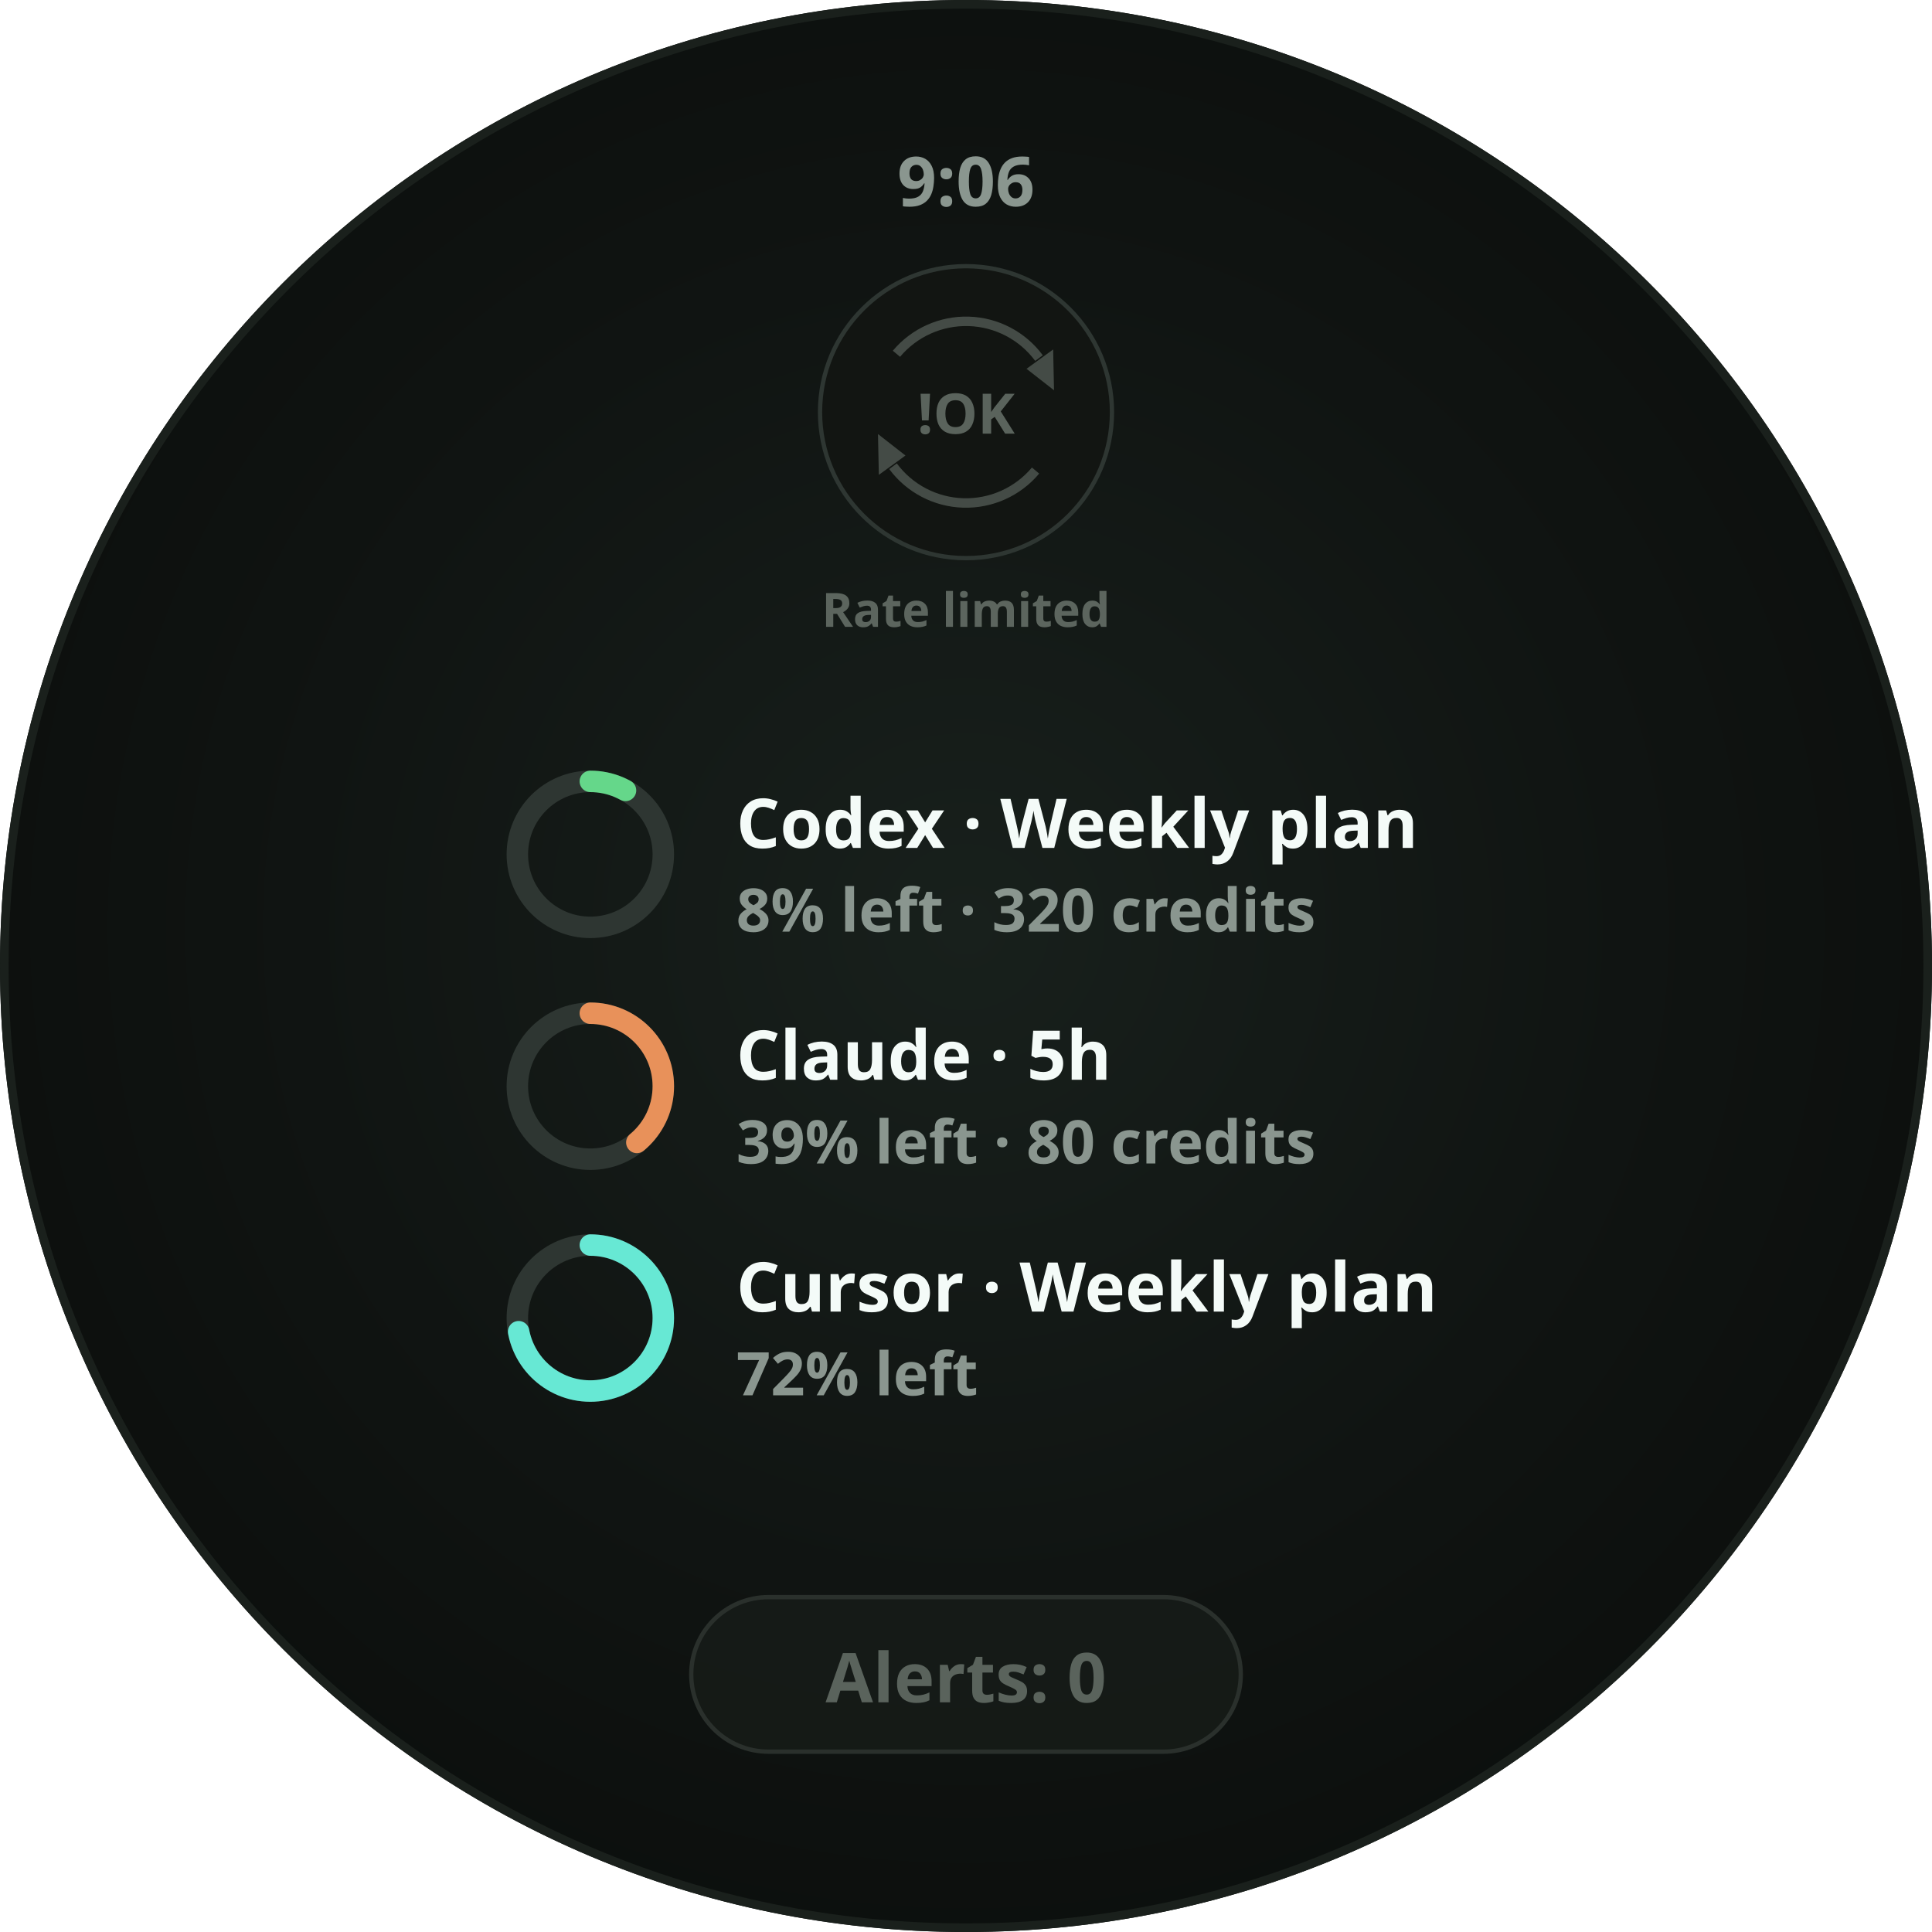
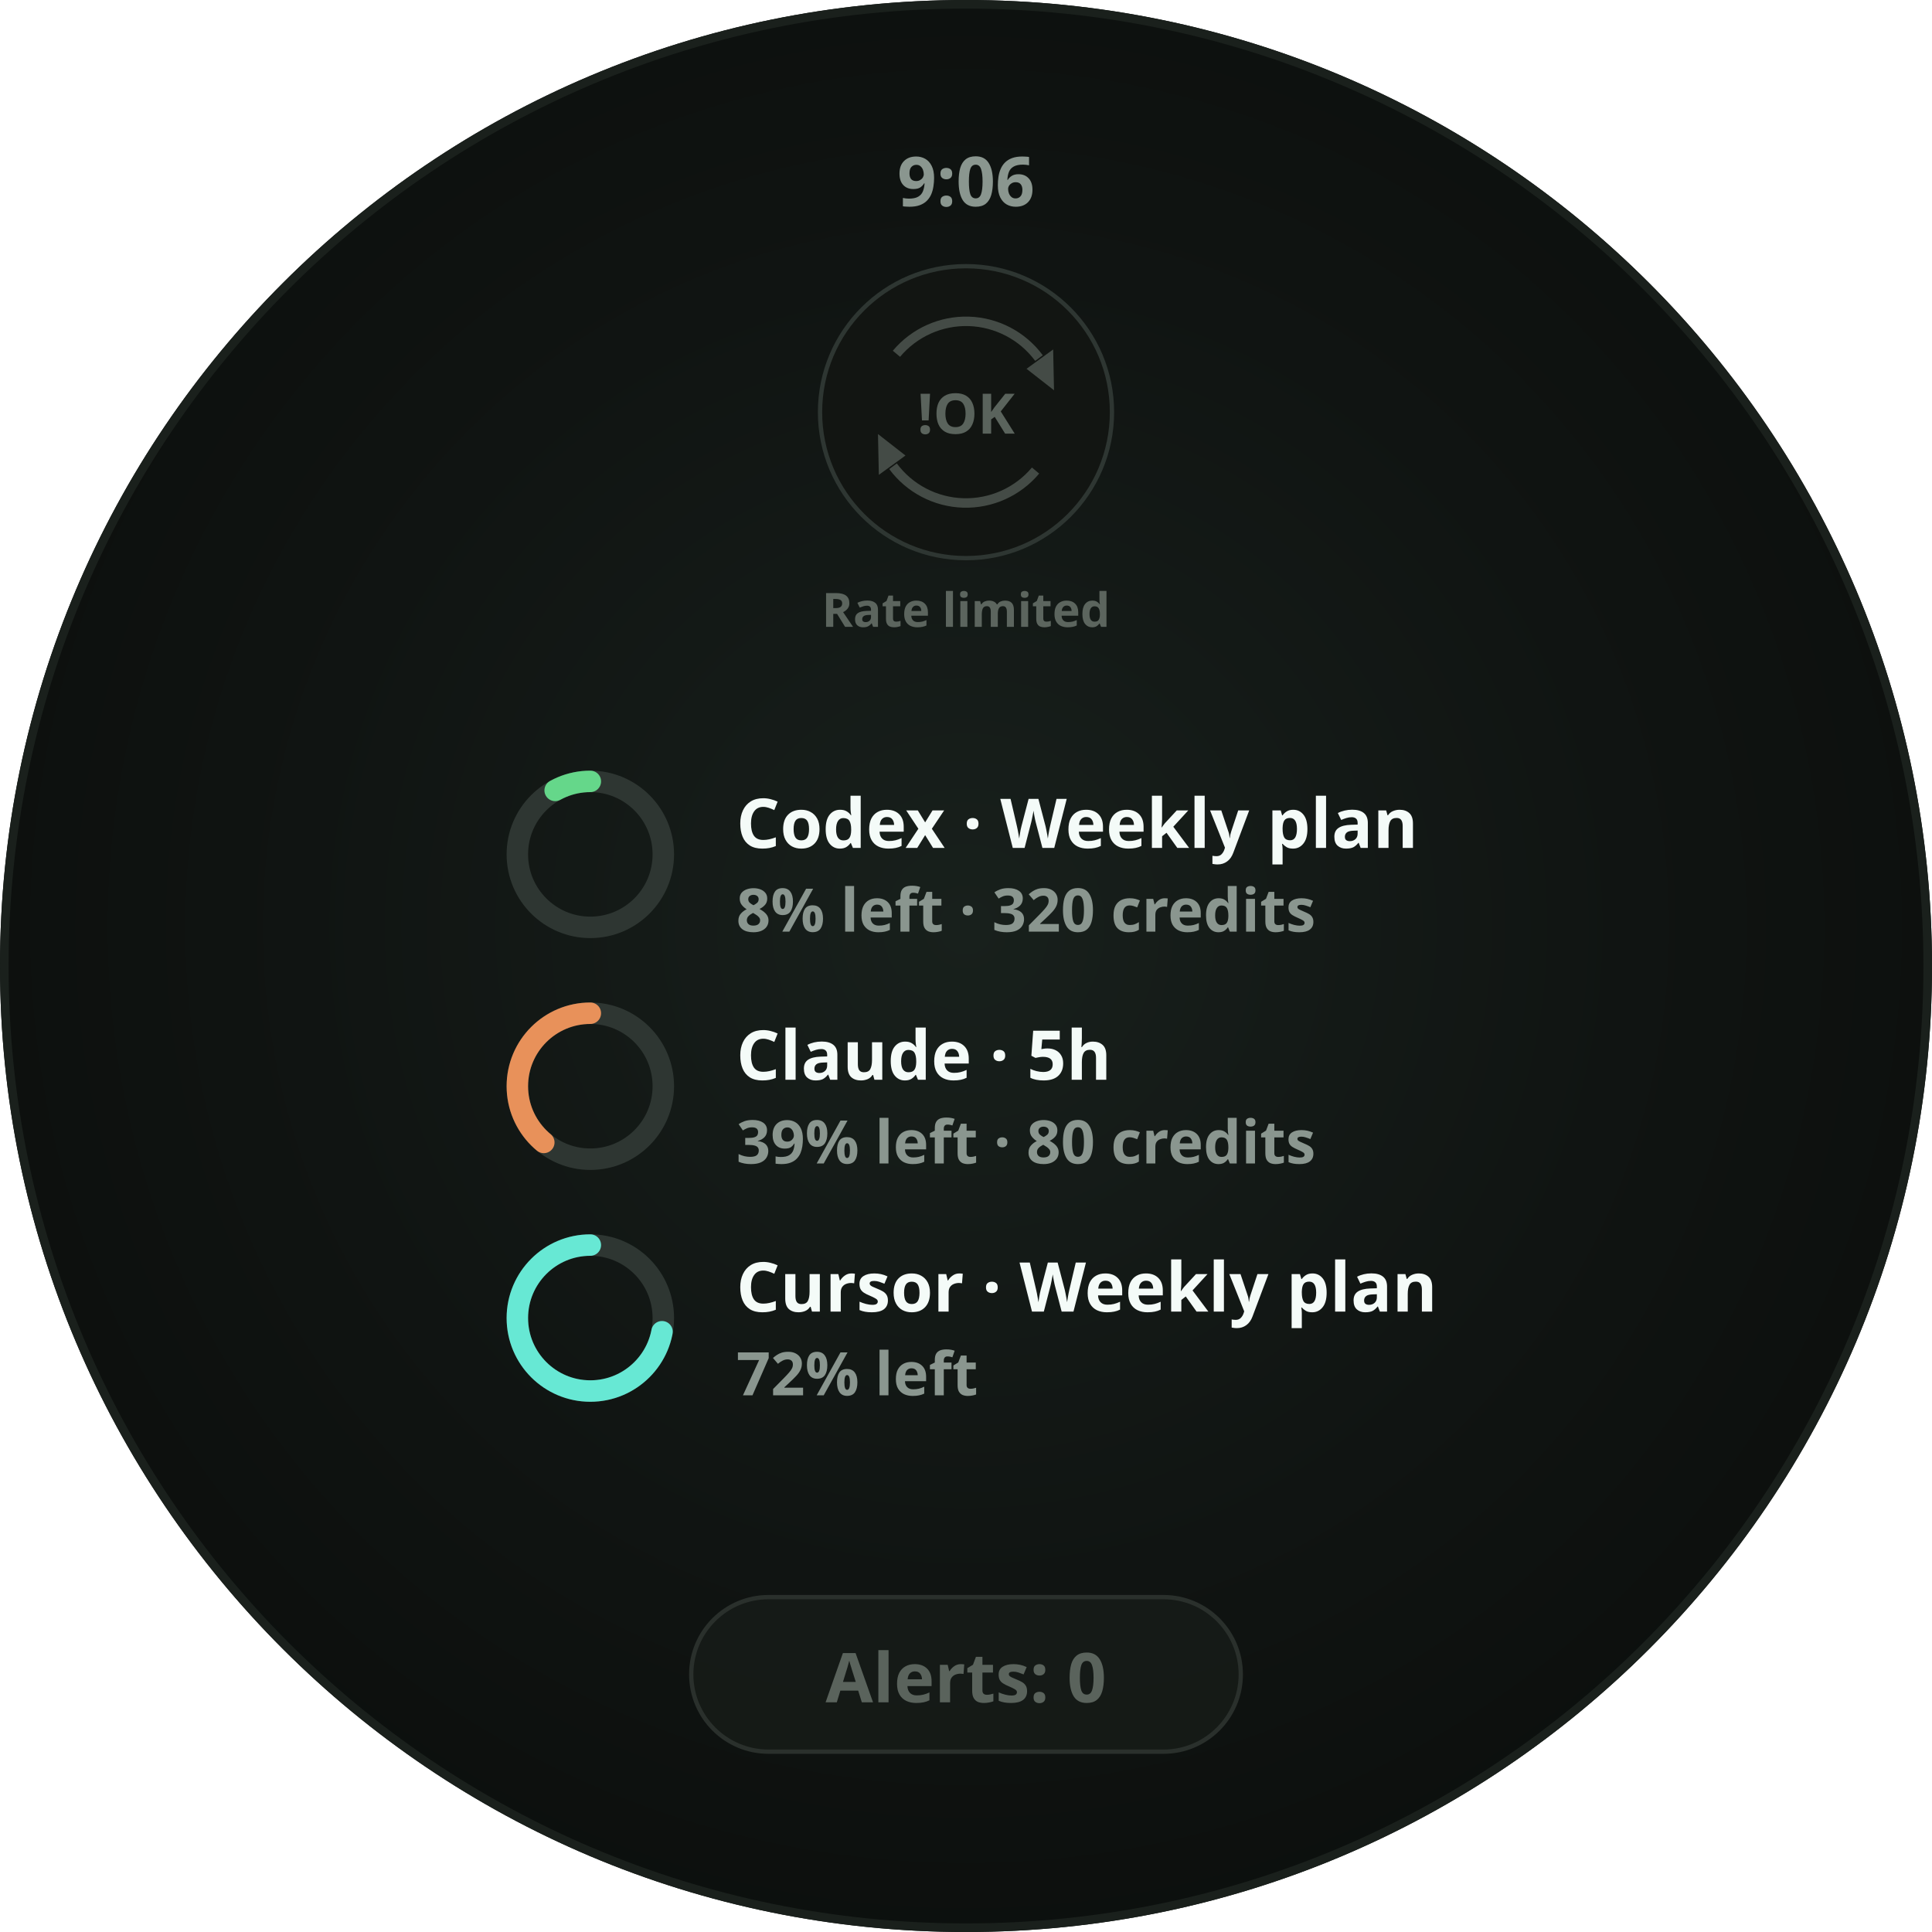
<svg xmlns="http://www.w3.org/2000/svg" width="450" height="450" viewBox="0 0 450 450" role="img" aria-label="Glance · legend · !OK · provider rate limit · refresh disabled">
  <defs>
    <radialGradient id="lift" cx="50%" cy="48%" r="62%">
      <stop offset="0%" stop-color="#18201C" />
      <stop offset="55%" stop-color="#101412" />
      <stop offset="100%" stop-color="#0A0D0B" />
    </radialGradient>
    <clipPath id="roundClip">
      <circle cx="225" cy="225" r="225" />
    </clipPath>
  </defs>
  <g clip-path="url(#roundClip)">
    <rect width="450" height="450" fill="url(#lift)" />
    <text x="225" y="48" text-anchor="middle" font-family="Noto Sans, sans-serif" font-size="16" font-weight="700" fill="#8A968F">9:06</text>
    <circle cx="225" cy="96" r="34" fill="#121512" stroke="#2E3632" stroke-width="1" />
    <path d="M 208.8 82.4 A 21.15 21.15 0 0 1 242.0 83.4" fill="none" stroke="#5A635C" stroke-width="2.2" stroke-linecap="butt" opacity="0.7" />
    <path d="M 245.5 90.9       L 239.1 85.9       L 245.3 81.4 Z" fill="#5A635C" opacity="0.7" />
    <path d="M 241.2 109.6 A 21.15 21.15 0 0 1 208.0 108.6" fill="none" stroke="#5A635C" stroke-width="2.2" stroke-linecap="butt" opacity="0.7" />
    <path d="M 204.5 101.1       L 210.9 106.1       L 204.7 110.6 Z" fill="#5A635C" opacity="0.7" />
    <text x="225" y="101.0" text-anchor="middle" font-family="Noto Sans, sans-serif" font-size="13" font-weight="700" fill="#5A635C">!OK</text>
    <text x="225" y="146.0" text-anchor="middle" font-family="Noto Sans, sans-serif" font-size="11" font-weight="700" fill="#5C655E">Rate limited</text>
    <circle cx="137.5" cy="199" r="17" fill="none" stroke="#2E3632" stroke-width="5" />
-     <circle cx="137.5" cy="199" r="17" fill="none" stroke="#65D78A" stroke-width="5" stroke-linecap="round" stroke-dasharray="8.55 106.81" transform="rotate(-90 137.5 199)" />
+     <circle cx="137.5" cy="199" r="17" fill="none" stroke="#65D78A" stroke-width="5" stroke-linecap="round" stroke-dasharray="8.55 106.81" stroke-dashoffset="-98.27" transform="rotate(-90 137.5 199)" />
    <text x="171.5" y="197.5" font-family="Noto Sans, sans-serif" font-size="16" font-weight="700" fill="#F4FBF8">Codex · Weekly plan</text>
    <text x="171.5" y="217.0" font-family="Noto Sans, sans-serif" font-size="14" font-weight="700" fill="#8A968F">8% left · 320 credits</text>
    <circle cx="137.5" cy="253" r="17" fill="none" stroke="#2E3632" stroke-width="5" />
-     <circle cx="137.5" cy="253" r="17" fill="none" stroke="#E8915A" stroke-width="5" stroke-linecap="round" stroke-dasharray="41.66 106.81" transform="rotate(-90 137.5 253)" />
+     <circle cx="137.5" cy="253" r="17" fill="none" stroke="#E8915A" stroke-width="5" stroke-linecap="round" stroke-dasharray="41.66 106.81" stroke-dashoffset="-65.16" transform="rotate(-90 137.5 253)" />
    <text x="171.5" y="251.5" font-family="Noto Sans, sans-serif" font-size="16" font-weight="700" fill="#F4FBF8">Claude · 5h</text>
    <text x="171.5" y="271.0" font-family="Noto Sans, sans-serif" font-size="14" font-weight="700" fill="#8A968F">39% left · 80 credits</text>
    <circle cx="137.5" cy="307" r="17" fill="none" stroke="#2E3632" stroke-width="5" />
-     <circle cx="137.5" cy="307" r="17" fill="none" stroke="#67E8D4" stroke-width="5" stroke-linecap="round" stroke-dasharray="76.91 106.81" transform="rotate(-90 137.5 307)" />
+     <circle cx="137.5" cy="307" r="17" fill="none" stroke="#67E8D4" stroke-width="5" stroke-linecap="round" stroke-dasharray="76.91 106.81" stroke-dashoffset="-29.91" transform="rotate(-90 137.5 307)" />
    <text x="171.5" y="305.5" font-family="Noto Sans, sans-serif" font-size="16" font-weight="700" fill="#F4FBF8">Cursor · Weekly plan</text>
    <text x="171.5" y="325.0" font-family="Noto Sans, sans-serif" font-size="14" font-weight="700" fill="#8A968F">72% left</text>
    <rect x="161.0" y="372" width="128.0" height="36" rx="18" fill="#171B18" stroke="#2A302C" stroke-width="1" fill-opacity="0.85" />
    <text x="225" y="396.5" text-anchor="middle" font-family="Noto Sans, sans-serif" font-size="16" font-weight="700" fill="#5A635C">Alerts: 0</text>
  </g>
  <circle cx="225" cy="225" r="224.0" fill="none" stroke="#1A201C" stroke-width="2" />
</svg>
